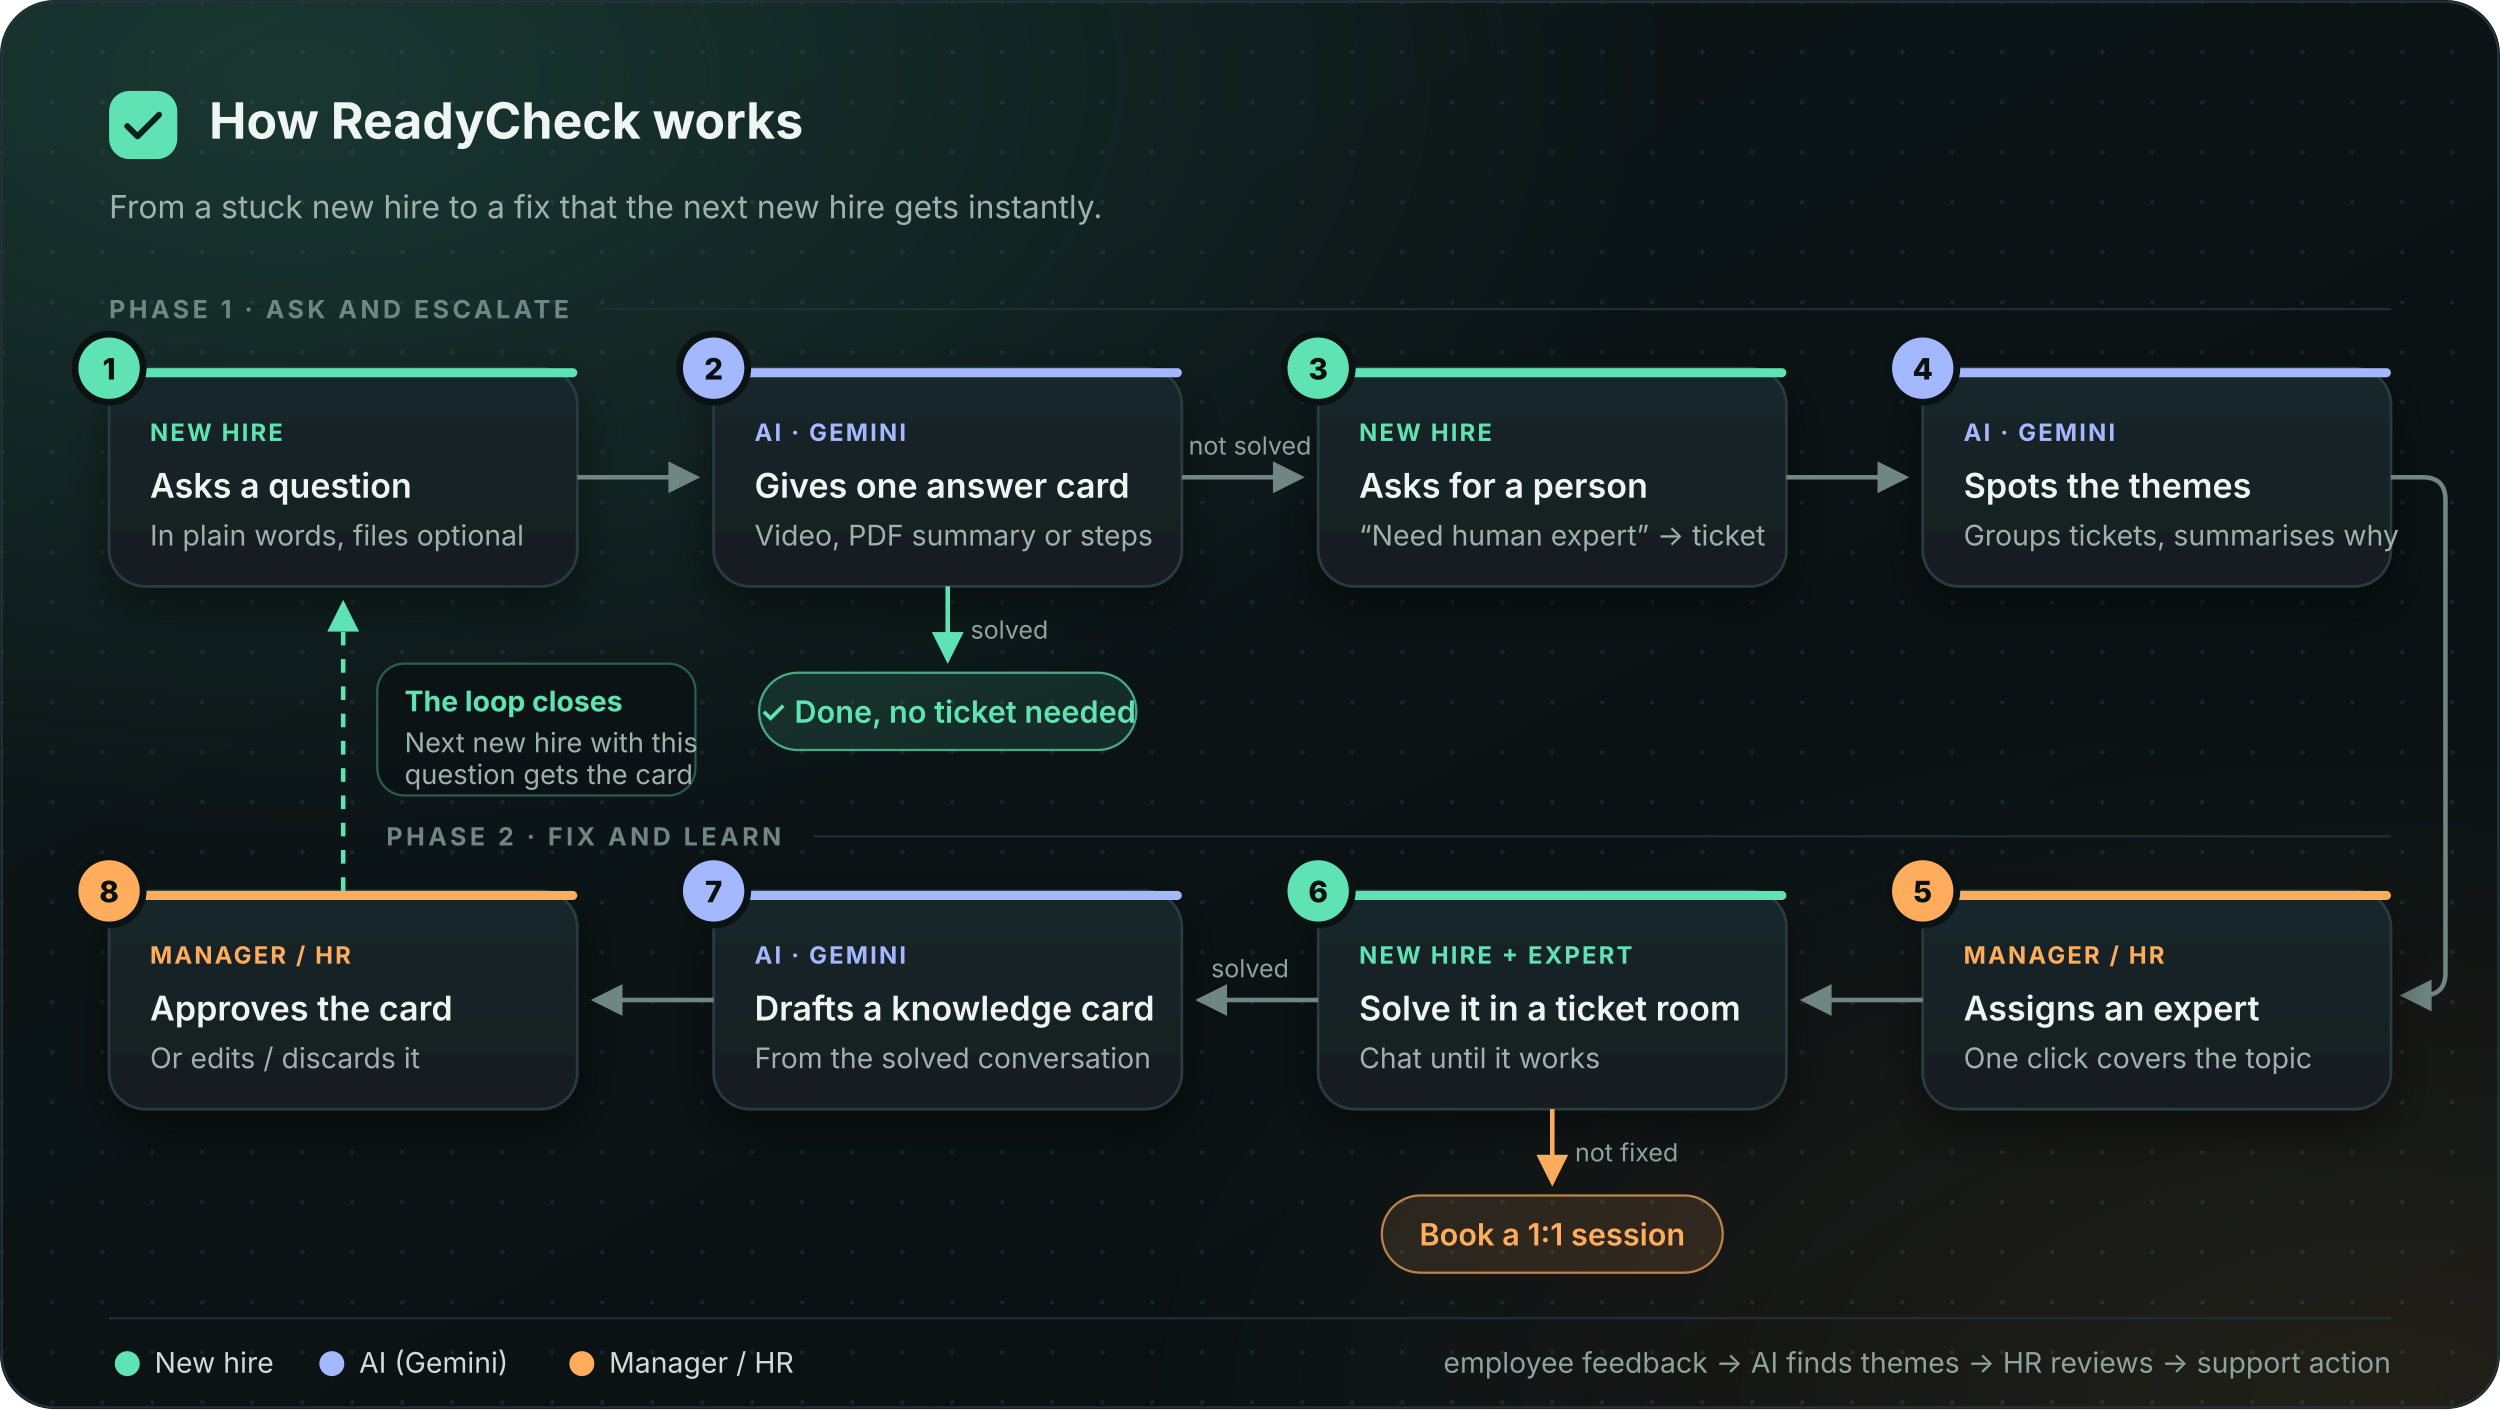
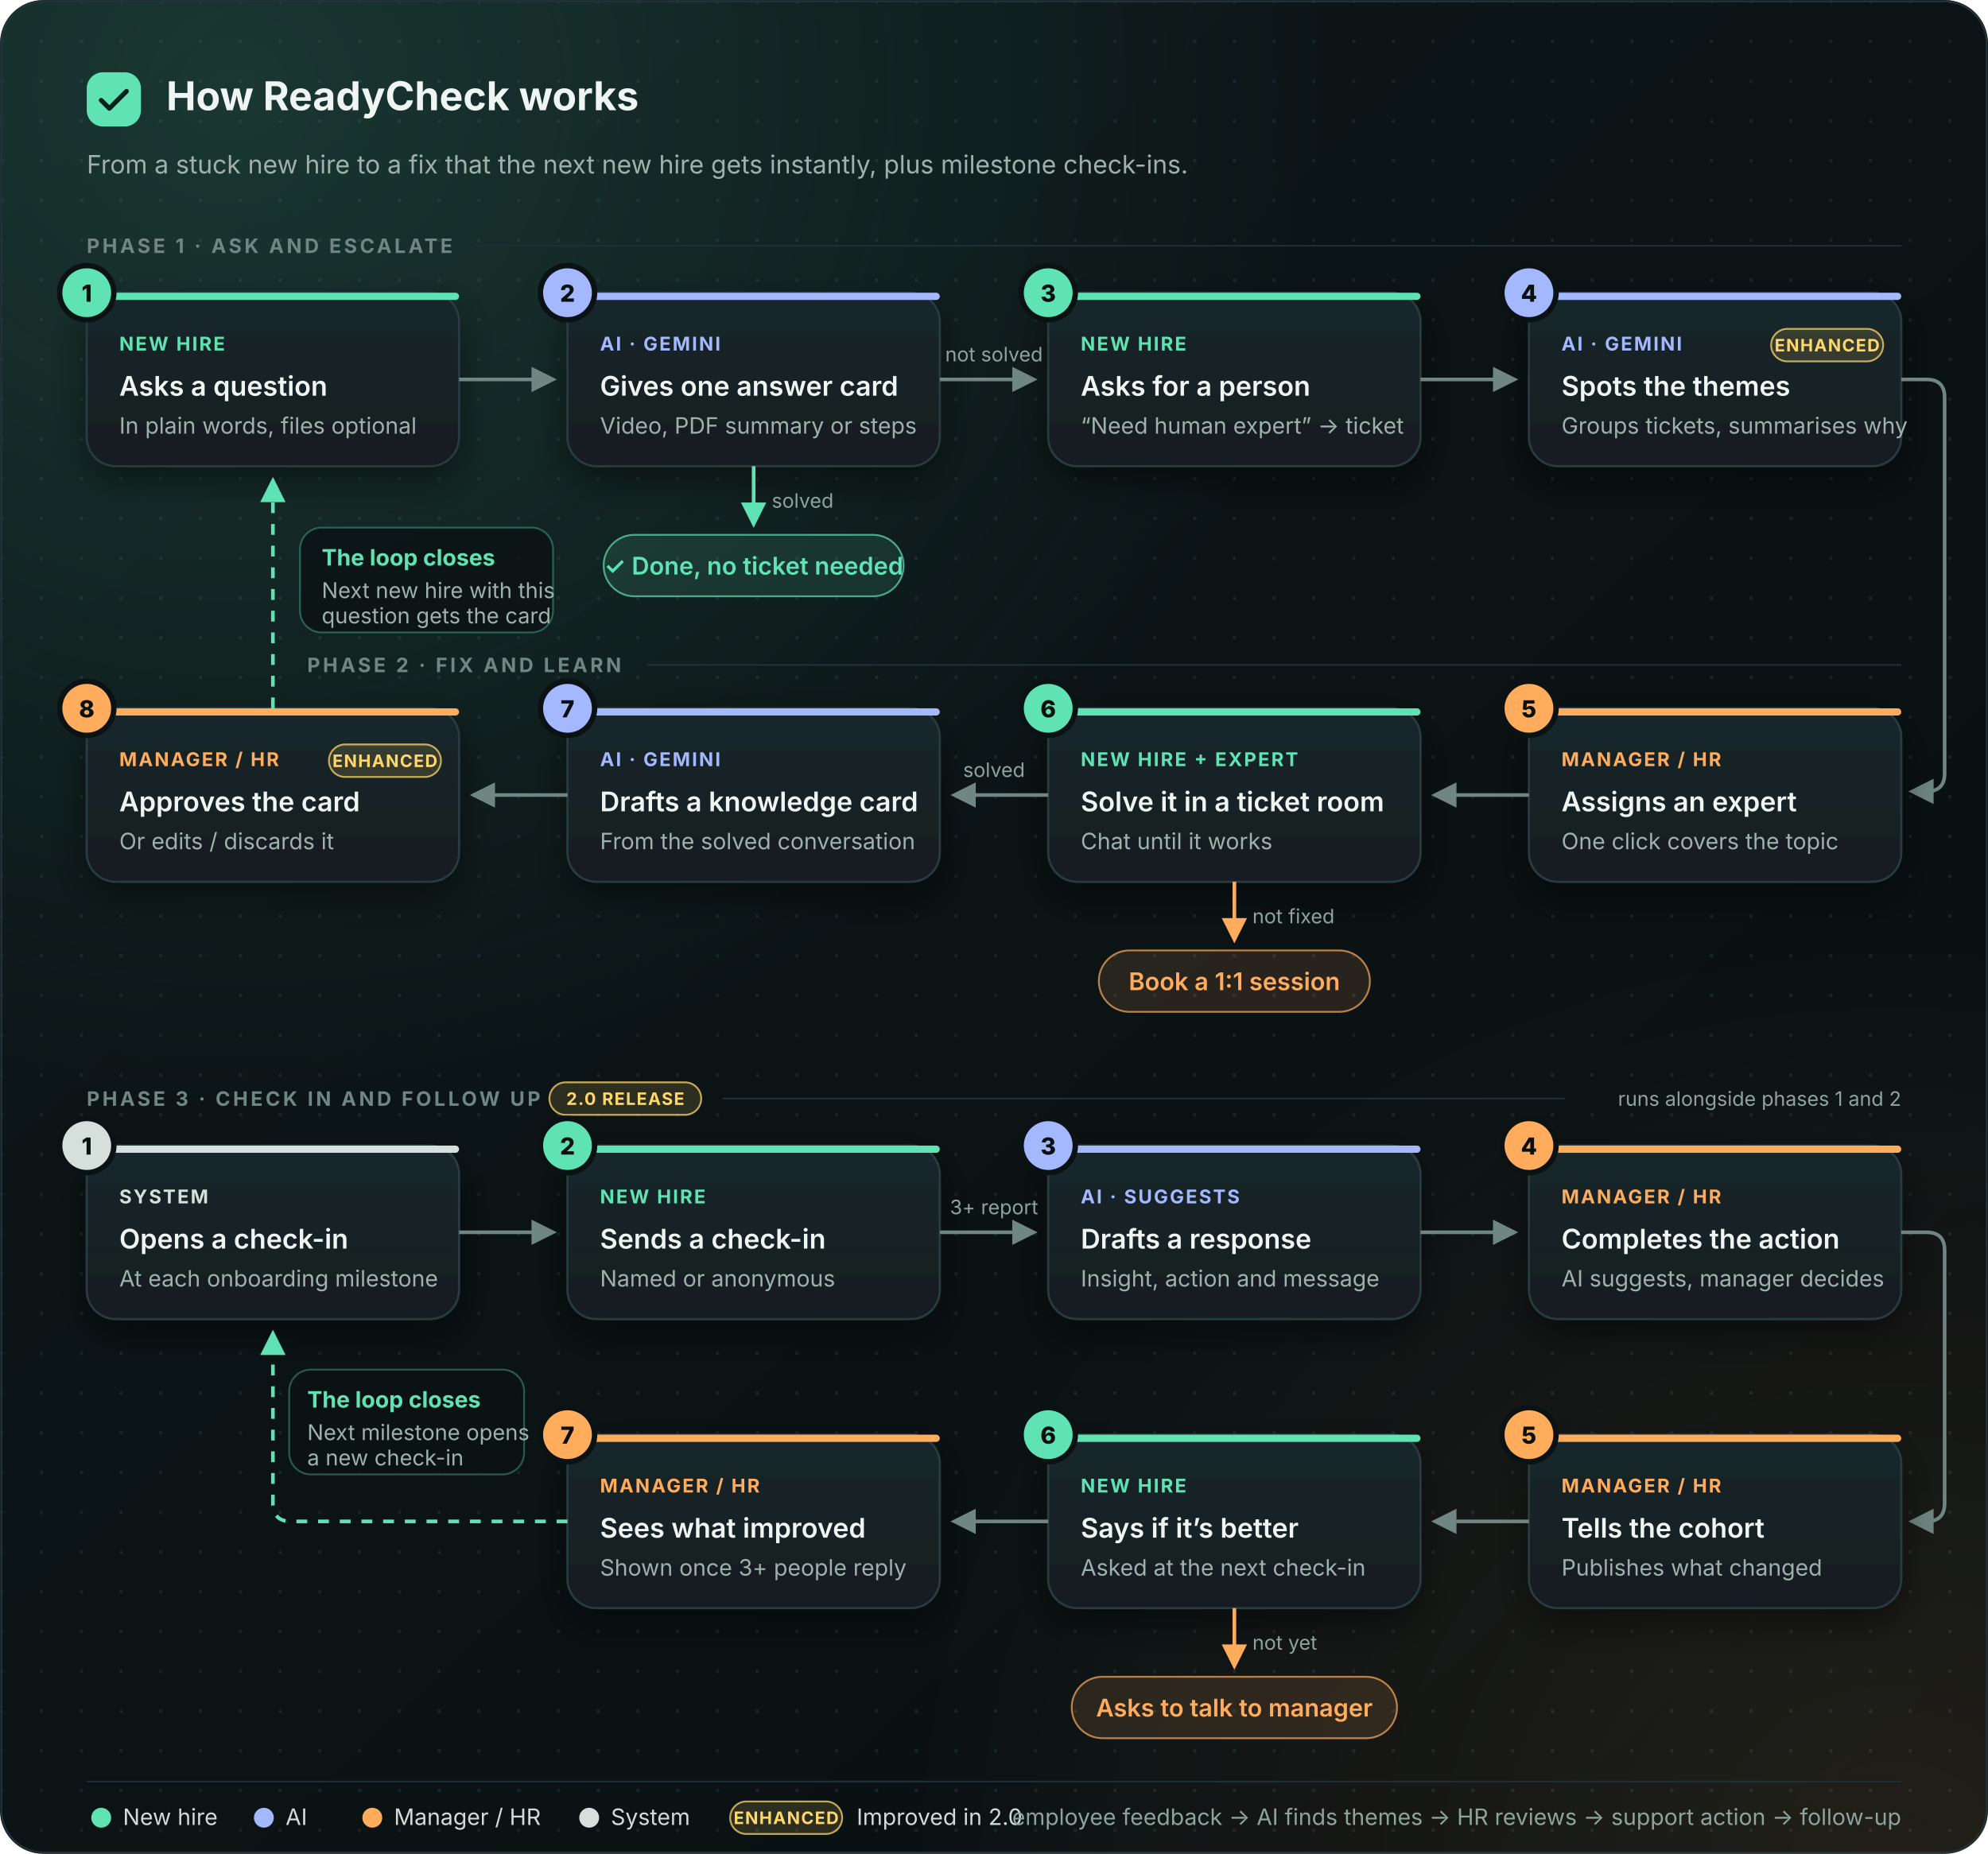
- <svg xmlns="http://www.w3.org/2000/svg" width="1100" height="620" viewBox="0 0 1100 620" font-family="Segoe UI, Inter, Helvetica Neue, Arial, sans-serif" role="img" aria-labelledby="t d">
+ <svg xmlns="http://www.w3.org/2000/svg" width="1100" height="1026" viewBox="0 0 1100 1026" font-family="Segoe UI, Inter, Helvetica Neue, Arial, sans-serif" role="img" aria-labelledby="t d">
  <defs>
    <linearGradient id="bg" x1="0" y1="0" x2="1" y2="1">
      <stop offset="0" stop-color="#0d1719" />
      <stop offset="1" stop-color="#090f11" />
    </linearGradient>
    <radialGradient id="glowA" cx="0.12" cy="0.05" r="0.55">
      <stop offset="0" stop-color="#5fe3b5" stop-opacity=".16" />
      <stop offset="1" stop-color="#5fe3b5" stop-opacity="0" />
    </radialGradient>
    <radialGradient id="glowB" cx="0.95" cy="1" r="0.5">
      <stop offset="0" stop-color="#ffad5c" stop-opacity=".10" />
      <stop offset="1" stop-color="#ffad5c" stop-opacity="0" />
    </radialGradient>
    <pattern id="dots" width="22" height="22" patternUnits="userSpaceOnUse">
      <circle cx="1" cy="1" r="1" fill="#1d2b2f" />
    </pattern>
    <linearGradient id="card" x1="0" y1="0" x2="0" y2="1">
      <stop offset="0" stop-color="#18272b" />
      <stop offset="1" stop-color="#121d20" />
    </linearGradient>
    <filter id="shadow" x="-20%" y="-20%" width="140%" height="160%">
      <feDropShadow dx="0" dy="8" stdDeviation="10" flood-color="#000" flood-opacity=".45" />
    </filter>
    <marker id="a" viewBox="0 0 10 10" refX="8.5" refY="5" markerWidth="7" markerHeight="7" orient="auto-start-reverse">
      <path d="M0 0 L10 5 L0 10 z" fill="#6f8682" />
    </marker>
    <marker id="aG" viewBox="0 0 10 10" refX="8.5" refY="5" markerWidth="7" markerHeight="7" orient="auto-start-reverse">
      <path d="M0 0 L10 5 L0 10 z" fill="#5fe3b5" />
    </marker>
    <marker id="aO" viewBox="0 0 10 10" refX="8.5" refY="5" markerWidth="7" markerHeight="7" orient="auto-start-reverse">
      <path d="M0 0 L10 5 L0 10 z" fill="#ffad5c" />
    </marker>
    <style>
      .card { fill: url(#card); stroke: #2a3b3f; stroke-width: 1.2; }
      .title { fill: #eef5f2; font-size: 15px; font-weight: 600; }
      .sub { fill: #9fb1ab; font-size: 12.5px; }
      .who { font-size: 10.5px; font-weight: 700; letter-spacing: .09em; }
      .num { fill: #08110f; font-size: 13px; font-weight: 800; }
      .flow { stroke: #6f8682; stroke-width: 2; fill: none; }
      .lbl { fill: #8fa39d; font-size: 11px; }
      .phase { fill: #6f8682; font-size: 11px; font-weight: 700; letter-spacing: .14em; }
-       .hire { fill: #5fe3b5; } .ai { fill: #a3b8ff; } .mgr { fill: #ffad5c; }
+       .hire { fill: #5fe3b5; } .ai { fill: #a3b8ff; } .mgr { fill: #ffad5c; } .sys { fill: #d5e0dc; }
+       .v2box { fill: #ffd76a; fill-opacity: .14; stroke: #ffd76a; stroke-opacity: .75; }
+       .v2txt { fill: #ffd76a; font-size: 9.5px; font-weight: 700; letter-spacing: .06em; }
    </style>
  </defs>
-   <rect width="1100" height="620" rx="24" fill="url(#bg)" />
-   <rect width="1100" height="620" rx="24" fill="url(#dots)" opacity=".7" />
-   <rect width="1100" height="620" rx="24" fill="url(#glowA)" />
-   <rect width="1100" height="620" rx="24" fill="url(#glowB)" />
-   <rect x=".75" y=".75" width="1098.5" height="618.5" rx="23.5" fill="none" stroke="#223236" />
+   <rect width="1100" height="1026" rx="24" fill="url(#bg)" />
+   <rect width="1100" height="1026" rx="24" fill="url(#dots)" opacity=".7" />
+   <rect width="1100" height="1026" rx="24" fill="url(#glowA)" />
+   <rect width="1100" height="1026" rx="24" fill="url(#glowB)" />
+   <rect x=".75" y=".75" width="1098.5" height="1024.5" rx="23.5" fill="none" stroke="#223236" />
  <g transform="translate(48 40)">
    <rect width="30" height="30" rx="9" fill="#5fe3b5" />
    <path d="M8 15.5l4.5 4.5L22 10.5" stroke="#04211a" stroke-width="2.6" fill="none" stroke-linecap="round" stroke-linejoin="round" />
    <text x="44" y="21" fill="#eef5f2" font-size="22" font-weight="700">How ReadyCheck works</text>
  </g>
-   <text x="48" y="96" fill="#9fb1ab" font-size="14">From a stuck new hire to a fix that the next new hire gets instantly.</text>
+   <text x="48" y="96" fill="#9fb1ab" font-size="14">From a stuck new hire to a fix that the next new hire gets instantly, plus milestone check-ins.</text>
  <text class="phase" x="48" y="140">PHASE 1 · ASK AND ESCALATE</text>
  <line x1="262" y1="136" x2="1052" y2="136" stroke="#1f2e32" />
  <text class="phase" x="170" y="372">PHASE 2 · FIX AND LEARN</text>
  <line x1="358" y1="368" x2="1052" y2="368" stroke="#1f2e32" />
  <g filter="url(#shadow)">
    <rect class="card" x="48" y="162" width="206" height="96" rx="16" />
  </g>
  <rect x="48" y="162" width="206" height="4" rx="2" class="hire" />
  <circle cx="48" cy="162" r="15" class="hire" stroke="#0b1214" stroke-width="3" />
  <text class="num" x="48" y="167" text-anchor="middle">1</text>
  <text class="who hire" x="66" y="194">NEW HIRE</text>
  <text class="title" x="66" y="219">Asks a question</text>
  <text class="sub" x="66" y="240">In plain words, files optional</text>
  <g filter="url(#shadow)">
    <rect class="card" x="314" y="162" width="206" height="96" rx="16" />
  </g>
  <rect x="314" y="162" width="206" height="4" rx="2" class="ai" />
  <circle cx="314" cy="162" r="15" class="ai" stroke="#0b1214" stroke-width="3" />
  <text class="num" x="314" y="167" text-anchor="middle">2</text>
  <text class="who ai" x="332" y="194">AI · GEMINI</text>
  <text class="title" x="332" y="219">Gives one answer card</text>
  <text class="sub" x="332" y="240">Video, PDF summary or steps</text>
  <g filter="url(#shadow)">
    <rect class="card" x="580" y="162" width="206" height="96" rx="16" />
  </g>
  <rect x="580" y="162" width="206" height="4" rx="2" class="hire" />
  <circle cx="580" cy="162" r="15" class="hire" stroke="#0b1214" stroke-width="3" />
  <text class="num" x="580" y="167" text-anchor="middle">3</text>
  <text class="who hire" x="598" y="194">NEW HIRE</text>
  <text class="title" x="598" y="219">Asks for a person</text>
  <text class="sub" x="598" y="240">“Need human expert” → ticket</text>
  <g filter="url(#shadow)">
    <rect class="card" x="846" y="162" width="206" height="96" rx="16" />
  </g>
  <rect x="846" y="162" width="206" height="4" rx="2" class="ai" />
  <circle cx="846" cy="162" r="15" class="ai" stroke="#0b1214" stroke-width="3" />
  <text class="num" x="846" y="167" text-anchor="middle">4</text>
  <text class="who ai" x="864" y="194">AI · GEMINI</text>
  <text class="title" x="864" y="219">Spots the themes</text>
  <text class="sub" x="864" y="240">Groups tickets, summarises why</text>
+   <rect x="980" y="182" width="62" height="18" rx="9" class="v2box" />
+   <text class="v2txt" x="1011" y="194.5" text-anchor="middle">ENHANCED</text>
  <path class="flow" d="M254 210 H306" marker-end="url(#a)" />
  <path class="flow" d="M520 210 H572" marker-end="url(#a)" />
  <text class="lbl" x="550" y="200" text-anchor="middle">not solved</text>
  <path class="flow" d="M786 210 H838" marker-end="url(#a)" />
  <path d="M417 258 V290" stroke="#5fe3b5" stroke-width="2" fill="none" marker-end="url(#aG)" />
  <text class="lbl" x="427" y="281">solved</text>
  <rect x="334" y="296" width="166" height="34" rx="17" fill="#5fe3b5" fill-opacity=".12" stroke="#5fe3b5" stroke-opacity=".7" />
  <text x="417" y="318" text-anchor="middle" fill="#5fe3b5" font-size="13.5" font-weight="600">✓ Done, no ticket needed</text>
  <path class="flow" d="M1052 210 H1066 Q1076 210 1076 220 V428 Q1076 438 1066 438 H1058" marker-end="url(#a)" />
  <g filter="url(#shadow)">
    <rect class="card" x="846" y="392" width="206" height="96" rx="16" />
  </g>
  <rect x="846" y="392" width="206" height="4" rx="2" class="mgr" />
  <circle cx="846" cy="392" r="15" class="mgr" stroke="#0b1214" stroke-width="3" />
  <text class="num" x="846" y="397" text-anchor="middle">5</text>
  <text class="who mgr" x="864" y="424">MANAGER / HR</text>
  <text class="title" x="864" y="449">Assigns an expert</text>
  <text class="sub" x="864" y="470">One click covers the topic</text>
  <g filter="url(#shadow)">
    <rect class="card" x="580" y="392" width="206" height="96" rx="16" />
  </g>
  <rect x="580" y="392" width="206" height="4" rx="2" class="hire" />
  <circle cx="580" cy="392" r="15" class="hire" stroke="#0b1214" stroke-width="3" />
  <text class="num" x="580" y="397" text-anchor="middle">6</text>
  <text class="who hire" x="598" y="424">NEW HIRE + EXPERT</text>
  <text class="title" x="598" y="449">Solve it in a ticket room</text>
  <text class="sub" x="598" y="470">Chat until it works</text>
  <g filter="url(#shadow)">
    <rect class="card" x="314" y="392" width="206" height="96" rx="16" />
  </g>
  <rect x="314" y="392" width="206" height="4" rx="2" class="ai" />
  <circle cx="314" cy="392" r="15" class="ai" stroke="#0b1214" stroke-width="3" />
  <text class="num" x="314" y="397" text-anchor="middle">7</text>
  <text class="who ai" x="332" y="424">AI · GEMINI</text>
  <text class="title" x="332" y="449">Drafts a knowledge card</text>
  <text class="sub" x="332" y="470">From the solved conversation</text>
  <g filter="url(#shadow)">
    <rect class="card" x="48" y="392" width="206" height="96" rx="16" />
  </g>
  <rect x="48" y="392" width="206" height="4" rx="2" class="mgr" />
  <circle cx="48" cy="392" r="15" class="mgr" stroke="#0b1214" stroke-width="3" />
  <text class="num" x="48" y="397" text-anchor="middle">8</text>
  <text class="who mgr" x="66" y="424">MANAGER / HR</text>
  <text class="title" x="66" y="449">Approves the card</text>
  <text class="sub" x="66" y="470">Or edits / discards it</text>
+   <rect x="182" y="412" width="62" height="18" rx="9" class="v2box" />
+   <text class="v2txt" x="213" y="424.5" text-anchor="middle">ENHANCED</text>
  <path class="flow" d="M846 440 H794" marker-end="url(#a)" />
  <path class="flow" d="M580 440 H528" marker-end="url(#a)" />
  <text class="lbl" x="550" y="430" text-anchor="middle">solved</text>
  <path class="flow" d="M314 440 H262" marker-end="url(#a)" />
  <path d="M683 488 V520" stroke="#ffad5c" stroke-width="2" fill="none" marker-end="url(#aO)" />
  <text class="lbl" x="693" y="511">not fixed</text>
  <rect x="608" y="526" width="150" height="34" rx="17" fill="#ffad5c" fill-opacity=".12" stroke="#ffad5c" stroke-opacity=".7" />
  <text x="683" y="548" text-anchor="middle" fill="#ffad5c" font-size="13.5" font-weight="600">Book a 1:1 session</text>
  <path d="M151 392 V266" stroke="#5fe3b5" stroke-width="2" stroke-dasharray="6 6" fill="none" marker-end="url(#aG)" />
  <rect x="166" y="292" width="140" height="58" rx="12" fill="#0b1214" fill-opacity=".85" stroke="#5fe3b5" stroke-opacity=".35" />
  <text x="178" y="313" fill="#5fe3b5" font-size="12.5" font-weight="700">The loop closes</text>
  <text x="178" y="331" fill="#9fb1ab" font-size="12">Next new hire with this</text>
  <text x="178" y="345" fill="#9fb1ab" font-size="12">question gets the card</text>
-   <line x1="48" y1="580" x2="1052" y2="580" stroke="#1f2e32" />
+   <text class="phase" x="48" y="612">PHASE 3 · CHECK IN AND FOLLOW UP</text>
+   <rect x="304" y="599" width="84" height="18" rx="9" class="v2box" />
+   <text class="v2txt" x="346" y="611.5" text-anchor="middle">2.0 RELEASE</text>
+   <line x1="400" y1="608" x2="866" y2="608" stroke="#1f2e32" />
+   <text class="lbl" x="1052" y="612" text-anchor="end">runs alongside phases 1 and 2</text>
+   <g filter="url(#shadow)">
+     <rect class="card" x="48" y="634" width="206" height="96" rx="16" />
+   </g>
+   <rect x="48" y="634" width="206" height="4" rx="2" class="sys" />
+   <circle cx="48" cy="634" r="15" class="sys" stroke="#0b1214" stroke-width="3" />
+   <text class="num" x="48" y="639" text-anchor="middle">1</text>
+   <text class="who sys" x="66" y="666">SYSTEM</text>
+   <text class="title" x="66" y="691">Opens a check-in</text>
+   <text class="sub" x="66" y="712">At each onboarding milestone</text>
+   <g filter="url(#shadow)">
+     <rect class="card" x="314" y="634" width="206" height="96" rx="16" />
+   </g>
+   <rect x="314" y="634" width="206" height="4" rx="2" class="hire" />
+   <circle cx="314" cy="634" r="15" class="hire" stroke="#0b1214" stroke-width="3" />
+   <text class="num" x="314" y="639" text-anchor="middle">2</text>
+   <text class="who hire" x="332" y="666">NEW HIRE</text>
+   <text class="title" x="332" y="691">Sends a check-in</text>
+   <text class="sub" x="332" y="712">Named or anonymous</text>
+   <g filter="url(#shadow)">
+     <rect class="card" x="580" y="634" width="206" height="96" rx="16" />
+   </g>
+   <rect x="580" y="634" width="206" height="4" rx="2" class="ai" />
+   <circle cx="580" cy="634" r="15" class="ai" stroke="#0b1214" stroke-width="3" />
+   <text class="num" x="580" y="639" text-anchor="middle">3</text>
+   <text class="who ai" x="598" y="666">AI · SUGGESTS</text>
+   <text class="title" x="598" y="691">Drafts a response</text>
+   <text class="sub" x="598" y="712">Insight, action and message</text>
+   <g filter="url(#shadow)">
+     <rect class="card" x="846" y="634" width="206" height="96" rx="16" />
+   </g>
+   <rect x="846" y="634" width="206" height="4" rx="2" class="mgr" />
+   <circle cx="846" cy="634" r="15" class="mgr" stroke="#0b1214" stroke-width="3" />
+   <text class="num" x="846" y="639" text-anchor="middle">4</text>
+   <text class="who mgr" x="864" y="666">MANAGER / HR</text>
+   <text class="title" x="864" y="691">Completes the action</text>
+   <text class="sub" x="864" y="712">AI suggests, manager decides</text>
+   <path class="flow" d="M254 682 H306" marker-end="url(#a)" />
+   <path class="flow" d="M520 682 H572" marker-end="url(#a)" />
+   <text class="lbl" x="550" y="672" text-anchor="middle">3+ report</text>
+   <path class="flow" d="M786 682 H838" marker-end="url(#a)" />
+   <path class="flow" d="M1052 682 H1066 Q1076 682 1076 692 V832 Q1076 842 1066 842 H1058" marker-end="url(#a)" />
+   <g filter="url(#shadow)">
+     <rect class="card" x="846" y="794" width="206" height="96" rx="16" />
+   </g>
+   <rect x="846" y="794" width="206" height="4" rx="2" class="mgr" />
+   <circle cx="846" cy="794" r="15" class="mgr" stroke="#0b1214" stroke-width="3" />
+   <text class="num" x="846" y="799" text-anchor="middle">5</text>
+   <text class="who mgr" x="864" y="826">MANAGER / HR</text>
+   <text class="title" x="864" y="851">Tells the cohort</text>
+   <text class="sub" x="864" y="872">Publishes what changed</text>
+   <g filter="url(#shadow)">
+     <rect class="card" x="580" y="794" width="206" height="96" rx="16" />
+   </g>
+   <rect x="580" y="794" width="206" height="4" rx="2" class="hire" />
+   <circle cx="580" cy="794" r="15" class="hire" stroke="#0b1214" stroke-width="3" />
+   <text class="num" x="580" y="799" text-anchor="middle">6</text>
+   <text class="who hire" x="598" y="826">NEW HIRE</text>
+   <text class="title" x="598" y="851">Says if it’s better</text>
+   <text class="sub" x="598" y="872">Asked at the next check-in</text>
+   <g filter="url(#shadow)">
+     <rect class="card" x="314" y="794" width="206" height="96" rx="16" />
+   </g>
+   <rect x="314" y="794" width="206" height="4" rx="2" class="mgr" />
+   <circle cx="314" cy="794" r="15" class="mgr" stroke="#0b1214" stroke-width="3" />
+   <text class="num" x="314" y="799" text-anchor="middle">7</text>
+   <text class="who mgr" x="332" y="826">MANAGER / HR</text>
+   <text class="title" x="332" y="851">Sees what improved</text>
+   <text class="sub" x="332" y="872">Shown once 3+ people reply</text>
+   <path class="flow" d="M846 842 H794" marker-end="url(#a)" />
+   <path class="flow" d="M580 842 H528" marker-end="url(#a)" />
+   <path d="M683 890 V922" stroke="#ffad5c" stroke-width="2" fill="none" marker-end="url(#aO)" />
+   <text class="lbl" x="693" y="913">not yet</text>
+   <rect x="593" y="928" width="180" height="34" rx="17" fill="#ffad5c" fill-opacity=".12" stroke="#ffad5c" stroke-opacity=".7" />
+   <text x="683" y="950" text-anchor="middle" fill="#ffad5c" font-size="13.5" font-weight="600">Asks to talk to manager</text>
+   <path d="M314 842 H161 Q151 842 151 832 V738" stroke="#5fe3b5" stroke-width="2" stroke-dasharray="6 6" fill="none" marker-end="url(#aG)" />
+   <rect x="160" y="758" width="130" height="58" rx="12" fill="#0b1214" fill-opacity=".85" stroke="#5fe3b5" stroke-opacity=".35" />
+   <text x="170" y="779" fill="#5fe3b5" font-size="12.5" font-weight="700">The loop closes</text>
+   <text x="170" y="797" fill="#9fb1ab" font-size="12">Next milestone opens</text>
+   <text x="170" y="811" fill="#9fb1ab" font-size="12">a new check-in</text>
+   <line x1="48" y1="986" x2="1052" y2="986" stroke="#1f2e32" />
  <g font-size="12.5" fill="#cfdcd7">
-     <circle cx="56" cy="600" r="5.5" class="hire" />
-     <text x="68" y="604">New hire</text>
-     <circle cx="146" cy="600" r="5.5" class="ai" />
-     <text x="158" y="604">AI (Gemini)</text>
-     <circle cx="256" cy="600" r="5.5" class="mgr" />
-     <text x="268" y="604">Manager / HR</text>
-   </g>
-   <text x="1052" y="604" text-anchor="end" fill="#8fa39d" font-size="12.5">employee feedback → AI finds themes → HR reviews → support action</text>
+     <circle cx="56" cy="1006" r="5.5" class="hire" />
+     <text x="68" y="1010">New hire</text>
+     <circle cx="146" cy="1006" r="5.5" class="ai" />
+     <text x="158" y="1010">AI</text>
+     <circle cx="206" cy="1006" r="5.5" class="mgr" />
+     <text x="218" y="1010">Manager / HR</text>
+     <circle cx="326" cy="1006" r="5.5" class="sys" />
+     <text x="338" y="1010">System</text>
+     <rect x="404" y="997" width="62" height="18" rx="9" class="v2box" />
+     <text class="v2txt" x="435" y="1009.5" text-anchor="middle">ENHANCED</text>
+     <text x="474" y="1010">Improved in 2.0</text>
+   </g>
+   <text x="1052" y="1010" text-anchor="end" fill="#8fa39d" font-size="12.5">employee feedback → AI finds themes → HR reviews → support action → follow-up</text>
</svg>
